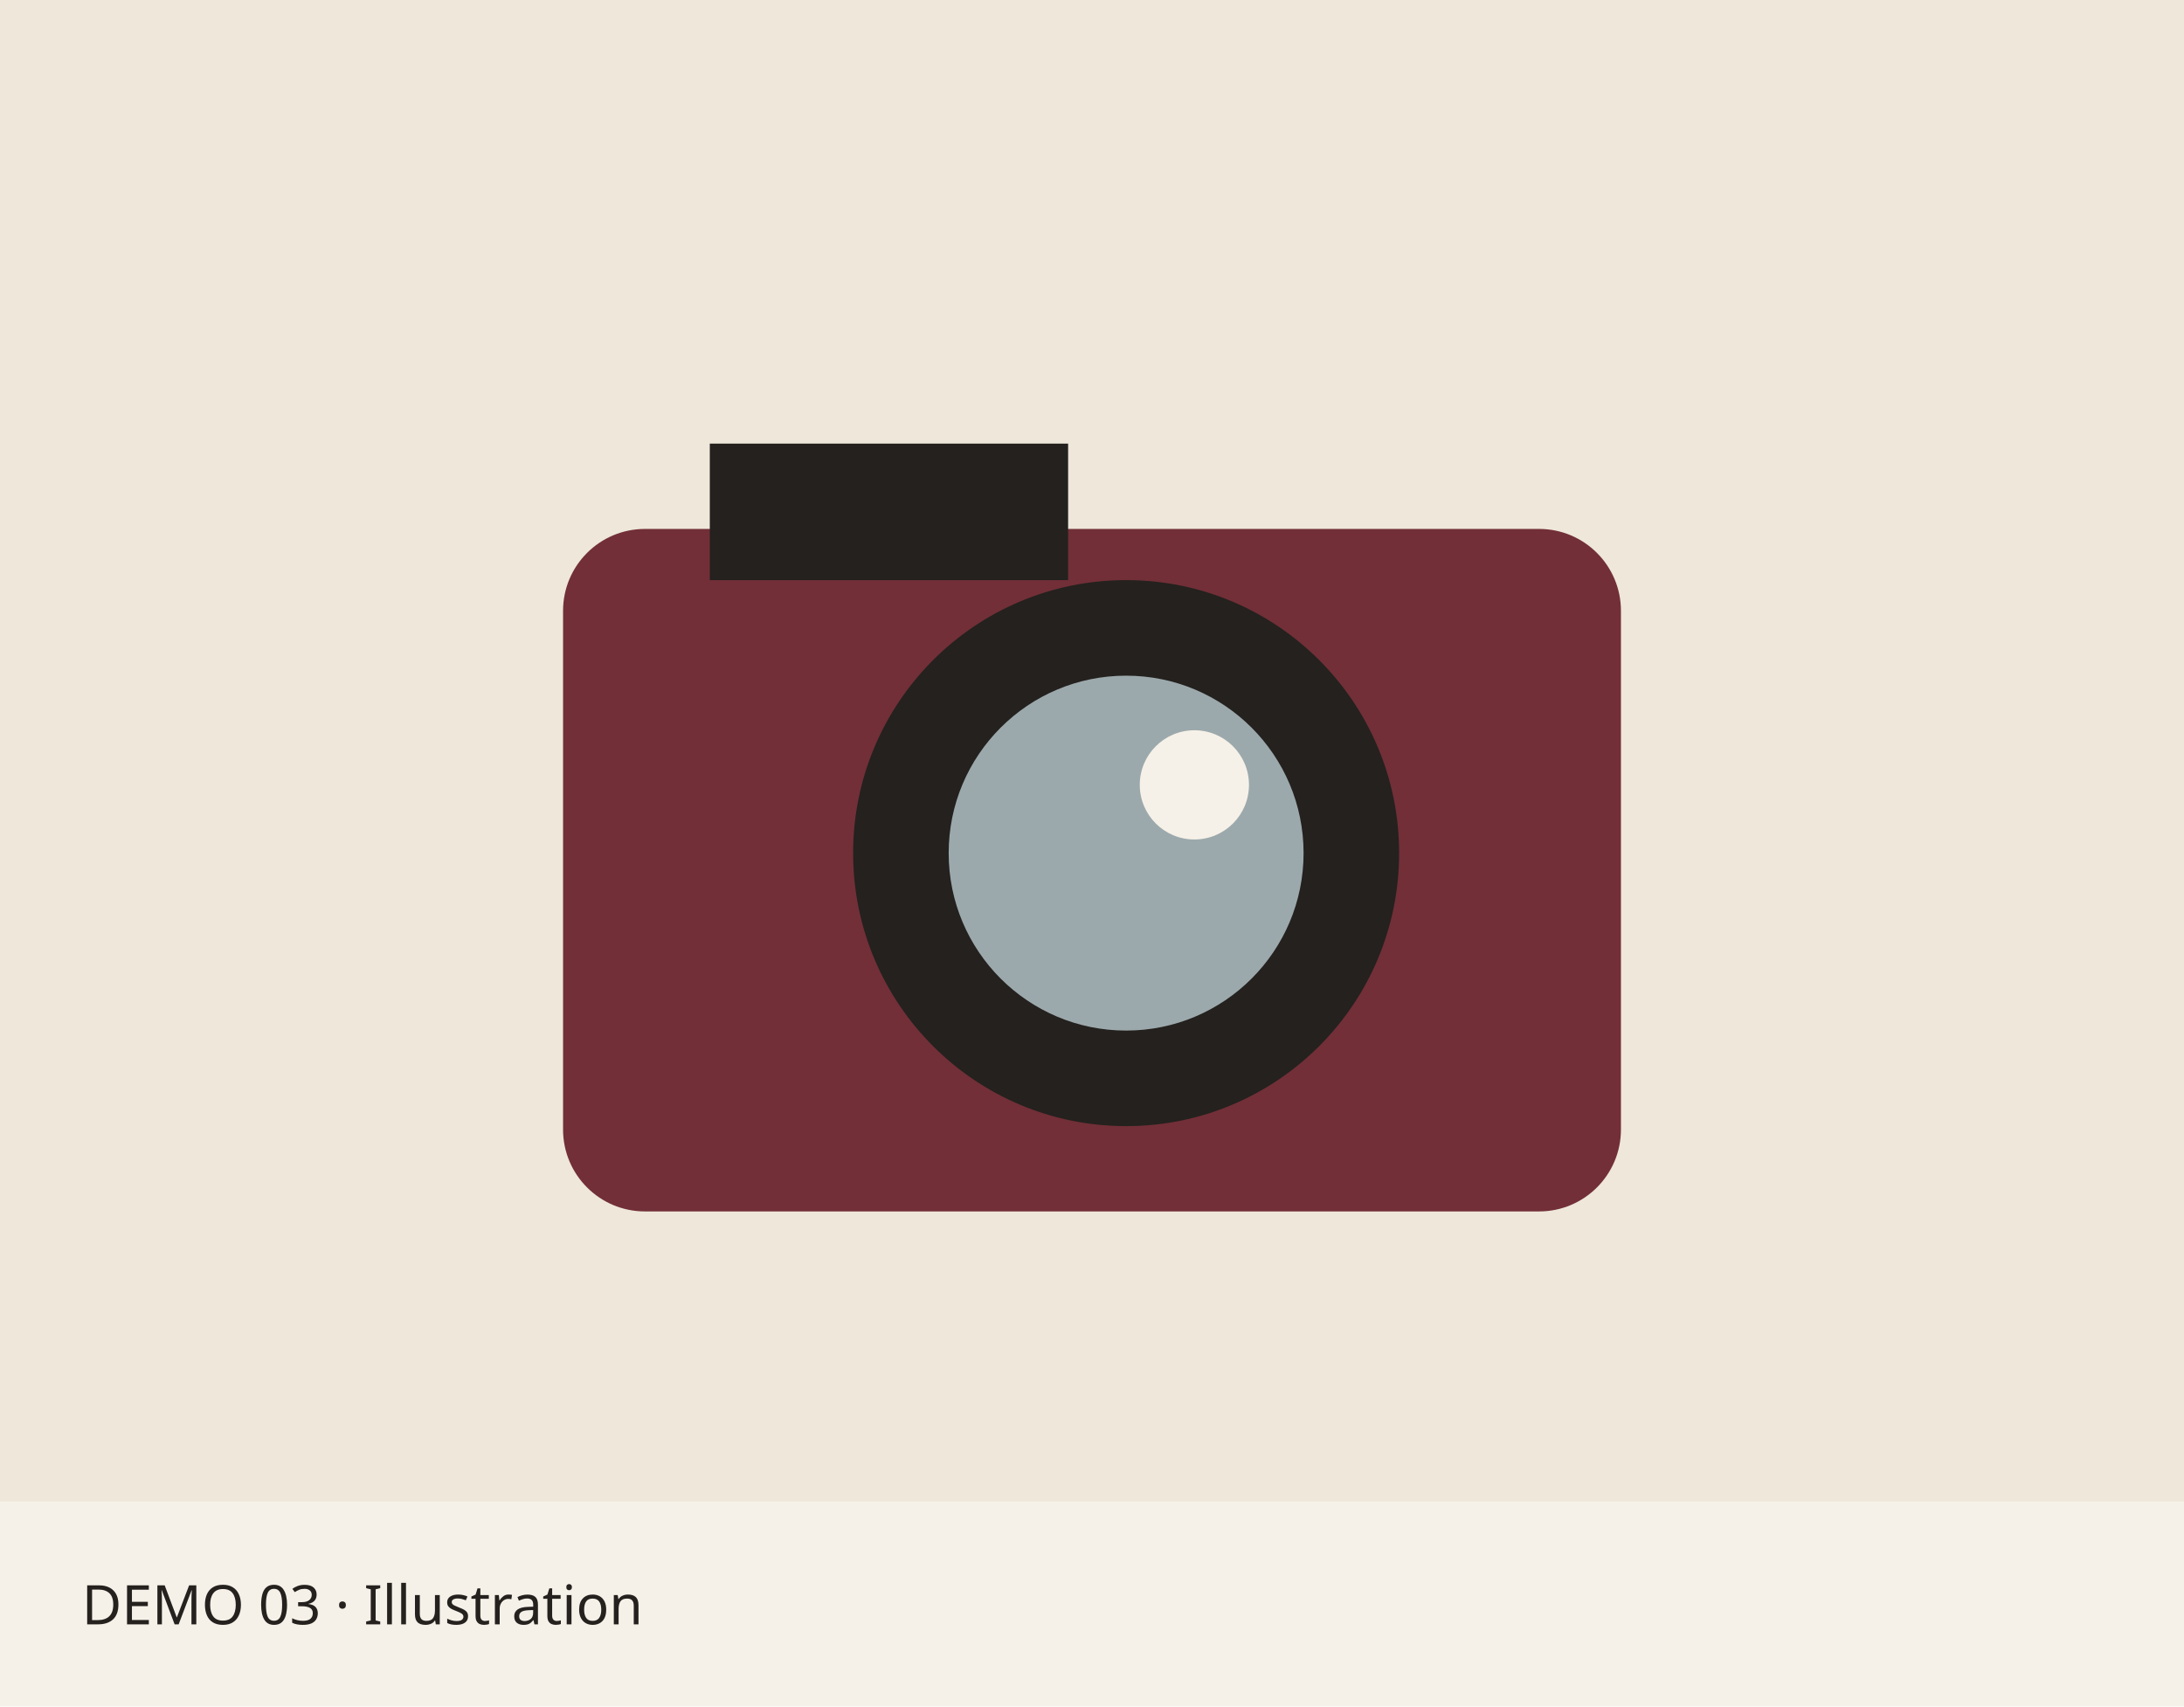
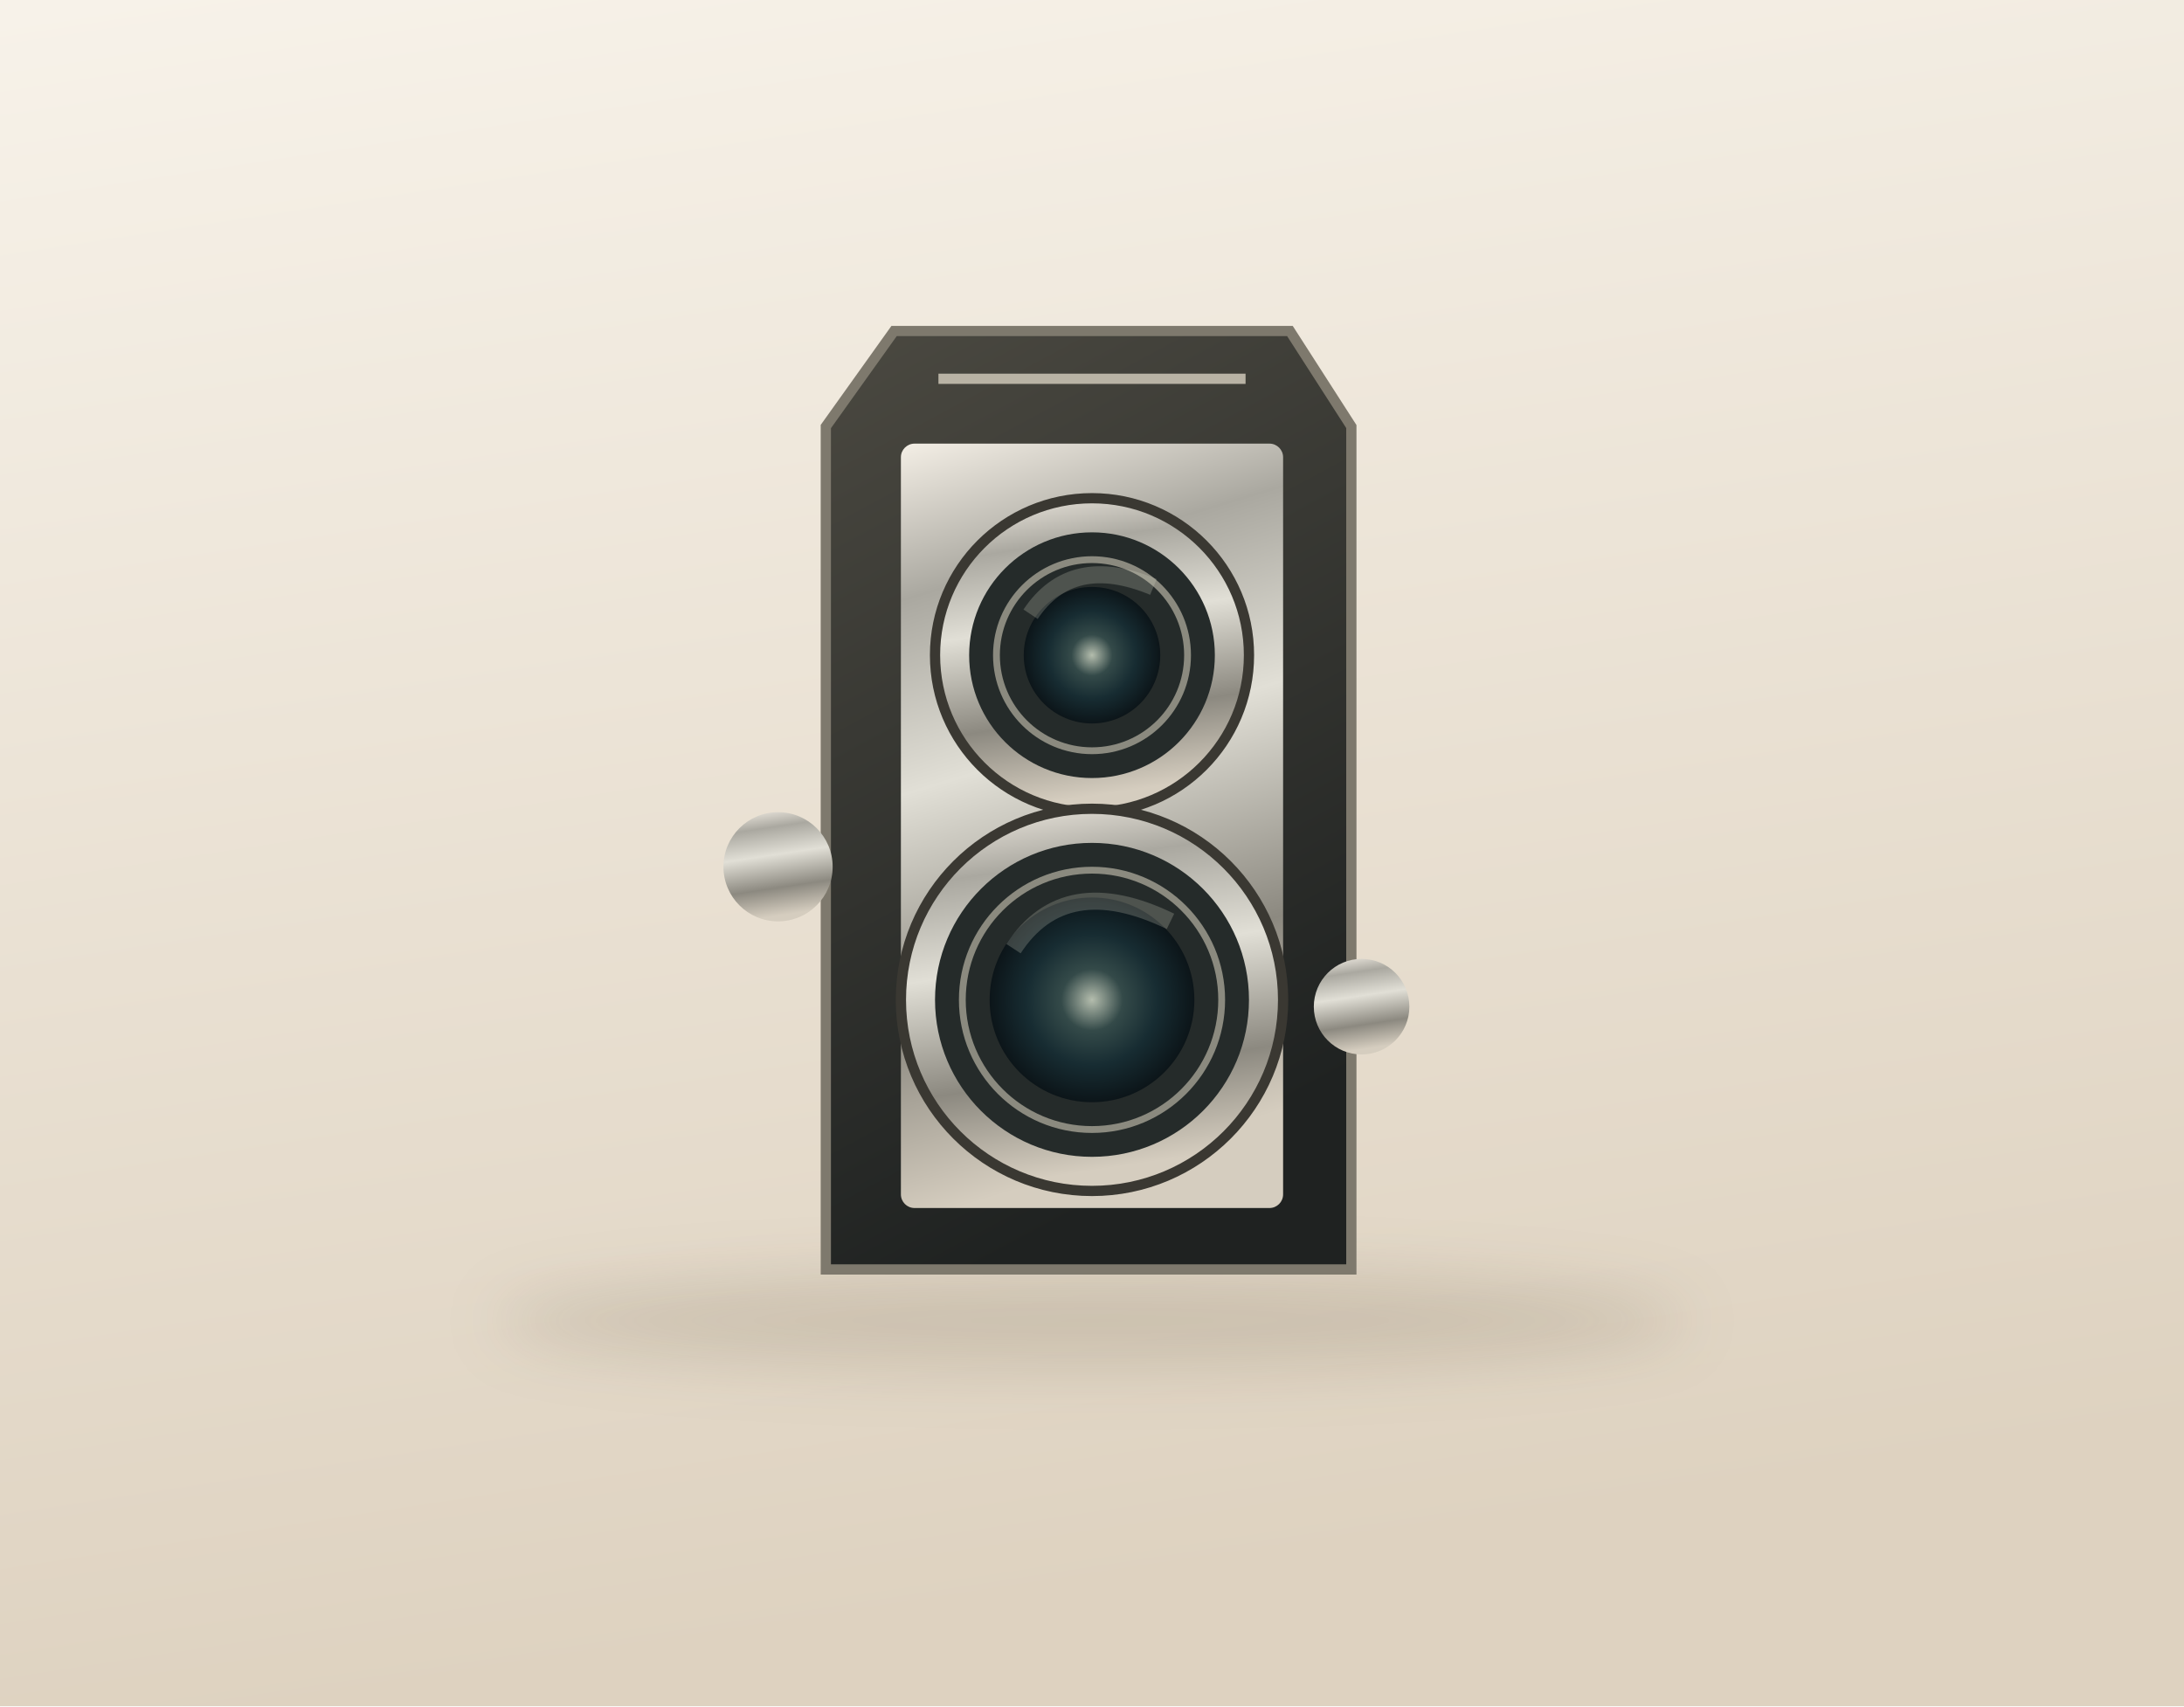
- <svg xmlns="http://www.w3.org/2000/svg" viewBox="0 0 640 500" role="img" aria-labelledby="title desc">
-   <rect width="640" height="500" fill="#eee7da" />
-   <g transform="">
-     <rect x="165" y="155" width="310" height="200" rx="24" fill="#722f37" />
-     <rect x="208" y="130" width="105" height="40" fill="#24211e" />
-     <circle cx="330" cy="250" r="80" fill="#24211e" />
-     <circle cx="330" cy="250" r="52" fill="#9ca9ac" />
-     <circle cx="350" cy="230" r="16" fill="#f6f1e8" />
-   </g>
-   <rect x="0" y="440" width="640" height="60" fill="#f6f1e8" />
-   <text x="24" y="476" font-family="sans-serif" font-size="16" fill="#24211e">DEMO 03 · Illustration</text>
+ <svg xmlns="http://www.w3.org/2000/svg" viewBox="0 0 640 500" width="640" height="500" role="img" aria-labelledby="title desc">
+   <defs>
+     <linearGradient id="paper" x2="0.2" y2="1">
+       <stop stop-color="#f7f2e9" />
+       <stop offset="1" stop-color="#ded2c0" />
+     </linearGradient>
+     <linearGradient id="metal" x2="0.15" y2="1">
+       <stop stop-color="#f3eee5" />
+       <stop offset=".2" stop-color="#aaa8a0" />
+       <stop offset=".45" stop-color="#e1dfd6" />
+       <stop offset=".75" stop-color="#8c8980" />
+       <stop offset="1" stop-color="#d5cdbf" />
+     </linearGradient>
+     <linearGradient id="brass" x2=".6" y2="1">
+       <stop stop-color="#d3b47e" />
+       <stop offset=".4" stop-color="#9a763d" />
+       <stop offset=".65" stop-color="#e1c690" />
+       <stop offset="1" stop-color="#705332" />
+     </linearGradient>
+     <linearGradient id="wood" x2="1" y2=".4">
+       <stop stop-color="#48352a" />
+       <stop offset=".4" stop-color="#8b6142" />
+       <stop offset="1" stop-color="#51362b" />
+     </linearGradient>
+     <linearGradient id="leather" x2=".3" y2="1">
+       <stop stop-color="#4b4941" />
+       <stop offset="1" stop-color="#1f2221" />
+     </linearGradient>
+     <radialGradient id="glass">
+       <stop stop-color="#b4bdad" />
+       <stop offset=".3" stop-color="#344a49" />
+       <stop offset=".64" stop-color="#172c32" />
+       <stop offset="1" stop-color="#0c1519" />
+     </radialGradient>
+     <radialGradient id="vinyl">
+       <stop stop-color="#414747" />
+       <stop offset="1" stop-color="#111b20" />
+     </radialGradient>
+     <filter id="shadow" x="-50%" y="-80%" width="200%" height="260%">
+       <feGaussianBlur stdDeviation="9" />
+     </filter>
+     <pattern id="grain" width="14" height="9" patternUnits="userSpaceOnUse">
+       <path d="M0 2h14M0 7h14" stroke="#e9d1a8" stroke-width=".35" opacity=".2" />
+     </pattern>
+     <pattern id="cloth" width="5" height="5" patternUnits="userSpaceOnUse">
+       <path d="M0 0h5M0 0v5" stroke="#989282" stroke-width=".7" opacity=".25" />
+     </pattern>
+   </defs>
+   <rect width="640" height="500" fill="url(#paper)" />
+   <ellipse cx="320" cy="387" rx="175" ry="14" fill="#51452e" opacity=".16" filter="url(#shadow)" />
+   <path d="M242 125l20-28h116l18 28v247H242z" fill="url(#leather)" stroke="#7e796d" stroke-width="3" />
+   <rect x="264" y="130" width="112" height="224" rx="4" fill="url(#metal)" />
+   <circle cx="320" cy="192" r="46" fill="url(#metal)" stroke="#3a3832" stroke-width="3" />
+   <circle cx="320" cy="192" r="36" fill="#252b2a" />
+   <circle cx="320" cy="192" r="28" fill="none" stroke="#8b8a7f" stroke-width="2" />
+   <circle cx="320" cy="192" r="20" fill="url(#glass)" />
+   <path d="M302 180q12 -18 36 -8" fill="none" stroke="#dedfce" stroke-width="5" opacity=".22" />
+   <circle cx="320" cy="293" r="56" fill="url(#metal)" stroke="#3a3832" stroke-width="3" />
+   <circle cx="320" cy="293" r="46" fill="#252b2a" />
+   <circle cx="320" cy="293" r="38" fill="none" stroke="#8b8a7f" stroke-width="2" />
+   <circle cx="320" cy="293" r="30" fill="url(#glass)" />
+   <path d="M297 278q15 -23 46 -8" fill="none" stroke="#dedfce" stroke-width="5" opacity=".22" />
+   <circle cx="228" cy="254" r="16" fill="url(#metal)" />
+   <circle cx="399" cy="295" r="14" fill="url(#metal)" />
+   <path d="M275 111h90" stroke="#b9b3a5" stroke-width="3" />
</svg>
